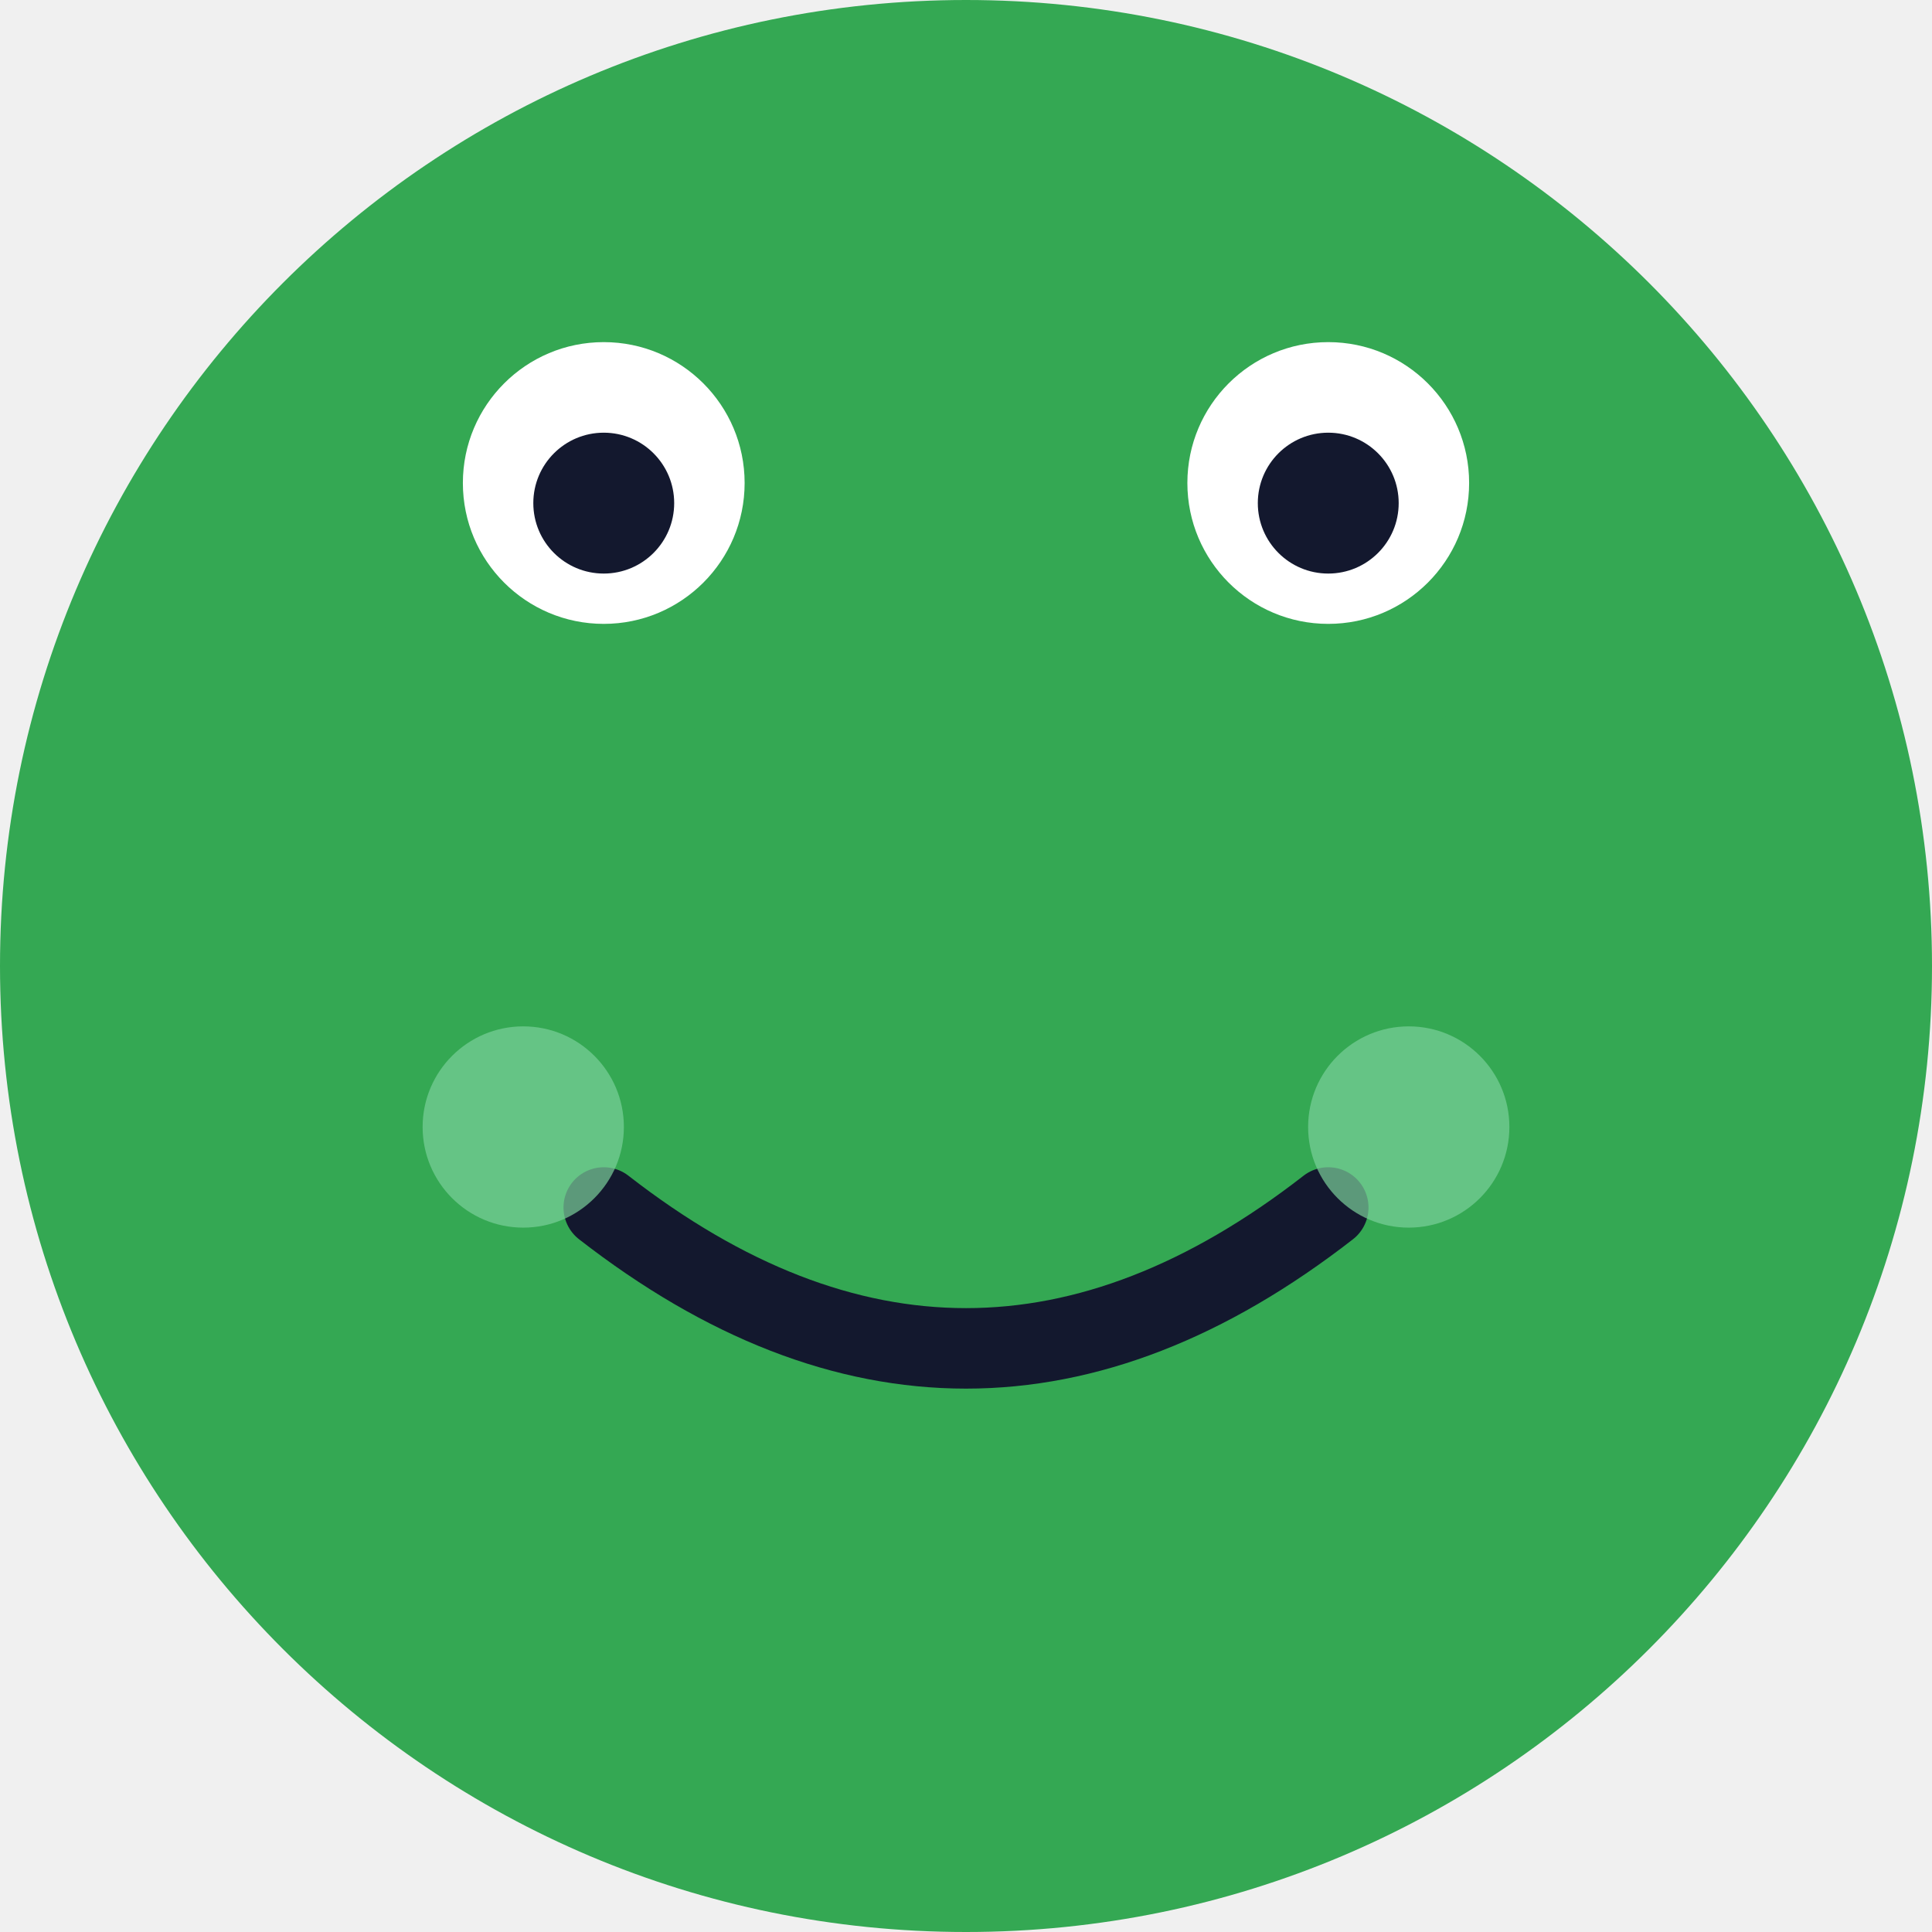
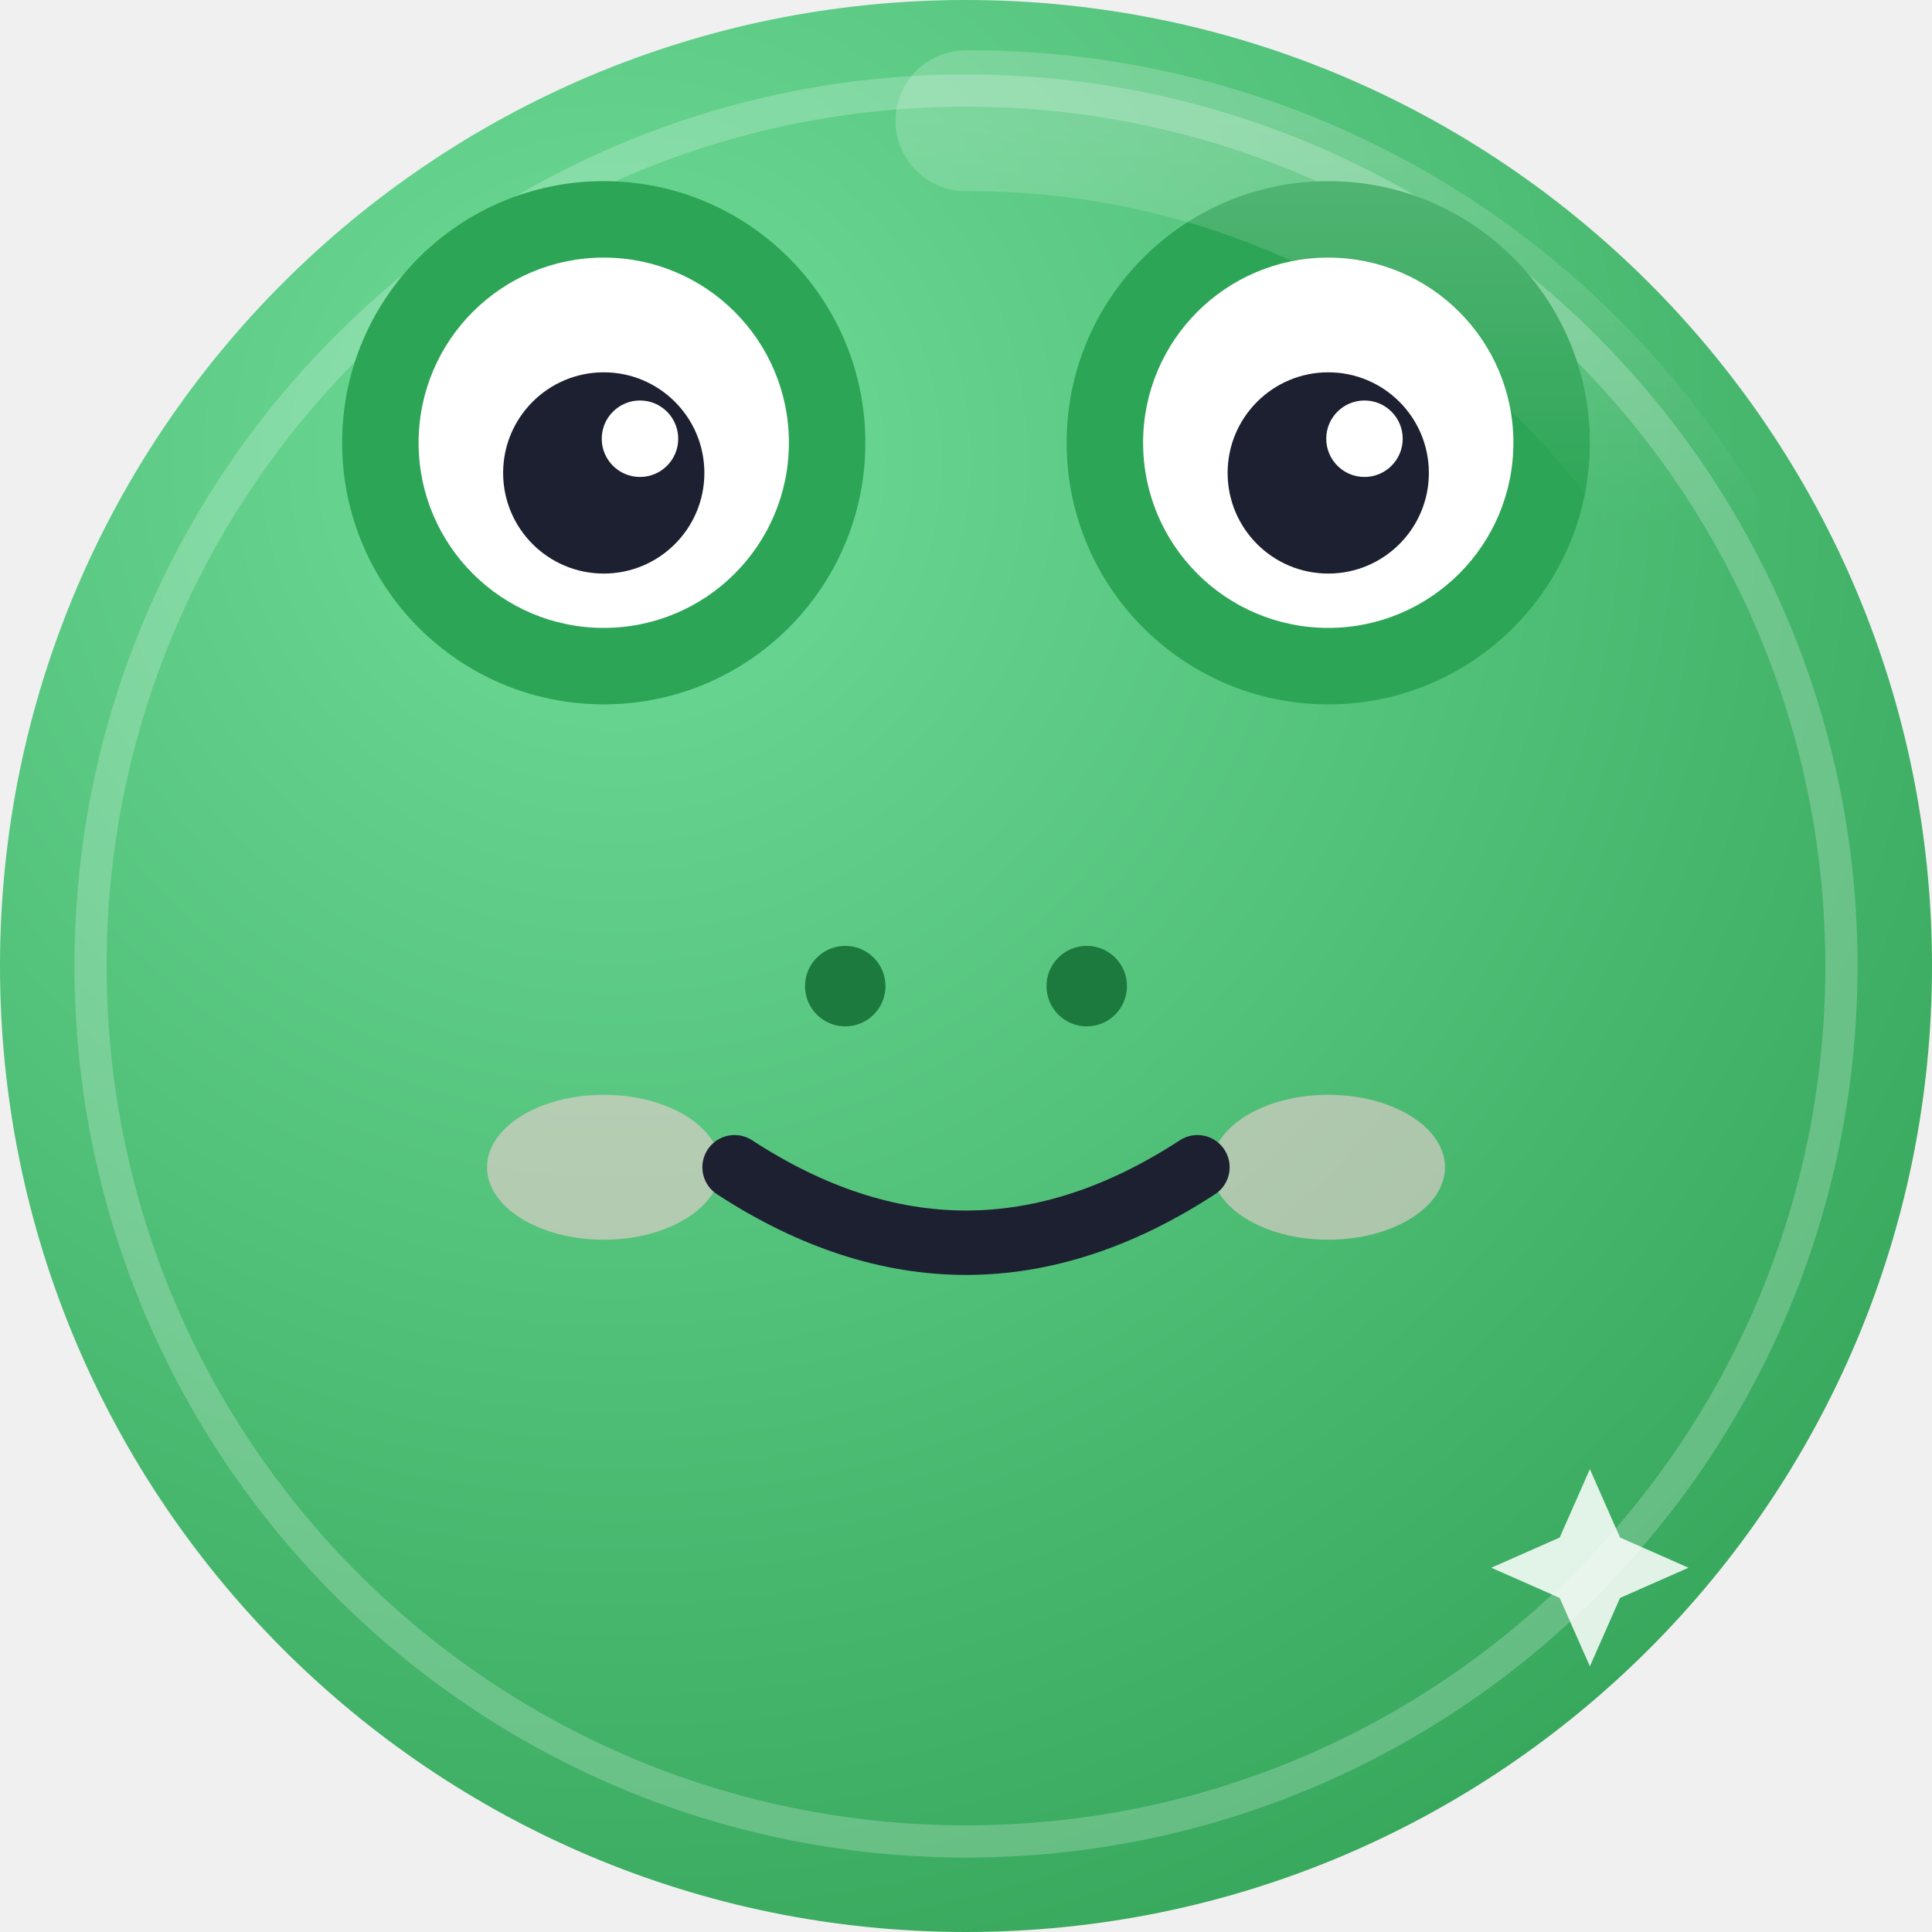
<svg xmlns="http://www.w3.org/2000/svg" viewBox="0 0 96 96">
-   <circle cx="48" cy="48" r="48" fill="#34a853" />
-   <circle cx="30" cy="24" r="13" fill="#34a853" />
-   <circle cx="66" cy="24" r="13" fill="#34a853" />
-   <circle cx="30" cy="24" r="7" fill="#fff" />
-   <circle cx="66" cy="24" r="7" fill="#fff" />
-   <circle cx="30" cy="25" r="3.5" fill="#13182e" />
-   <circle cx="66" cy="25" r="3.5" fill="#13182e" />
-   <path d="M30 60 Q48 74 66 60" stroke="#13182e" stroke-width="4" fill="none" stroke-linecap="round" />
-   <circle cx="26" cy="56" r="5" fill="#7bd09a" opacity=".7" />
-   <circle cx="70" cy="56" r="5" fill="#7bd09a" opacity=".7" />
+   <defs>
+     <radialGradient id="bg" cx="0.32" cy="0.24" r="1.05">
+       <stop offset="0" stop-color="#6fdc99" />
+       <stop offset="1" stop-color="#27994b" />
+     </radialGradient>
+     <linearGradient id="gl" x1="0" y1="0" x2="0" y2="1">
+       <stop offset="0" stop-color="#ffffff" stop-opacity="0.35" />
+       <stop offset="1" stop-color="#ffffff" stop-opacity="0" />
+     </linearGradient>
+     <clipPath id="cp">
+       <circle cx="48" cy="48" r="48" />
+     </clipPath>
+   </defs>
+   <circle cx="48" cy="48" r="48" fill="url(#bg)" />
+   <circle cx="48" cy="48" r="43.5" fill="none" stroke="#ffffff" stroke-opacity="0.22" stroke-width="1.6" />
+   <g clip-path="url(#cp)">
+     <circle cx="30" cy="22" r="13" fill="#2da556" />
+     <circle cx="66" cy="22" r="13" fill="#2da556" />
+     <circle cx="30" cy="22" r="9.2" fill="#fff" />
+     <circle cx="66" cy="22" r="9.2" fill="#fff" />
+     <circle cx="30" cy="23.5" r="5" fill="#1d2030" />
+     <circle cx="66" cy="23.5" r="5" fill="#1d2030" />
+     <circle cx="31.8" cy="21.8" r="1.9" fill="#fff" />
+     <circle cx="67.8" cy="21.8" r="1.9" fill="#fff" />
+     <circle cx="42" cy="49" r="2" fill="#1c7a3f" />
+     <circle cx="54" cy="49" r="2" fill="#1c7a3f" />
+     <ellipse cx="30" cy="58" rx="5.8" ry="3.6" fill="#ffd1dc" opacity="0.55" />
+     <ellipse cx="66" cy="58" rx="5.8" ry="3.6" fill="#ffd1dc" opacity="0.55" />
+     <path d="M36.5 58 Q48 65.5 59.5 58" stroke="#1d2030" stroke-width="3.2" fill="none" stroke-linecap="round" />
+   </g>
+   <path d="M48 6 a42 42 0 0 1 36 20" stroke="url(#gl)" stroke-width="7" fill="none" stroke-linecap="round" opacity=".55" />
+   <path d="M79 73 l1.5 3.4 3.4 1.5 -3.4 1.5 -1.5 3.4 -1.5-3.4 -3.4-1.5 3.4-1.5z" fill="#ffffff" opacity=".85" />
</svg>
